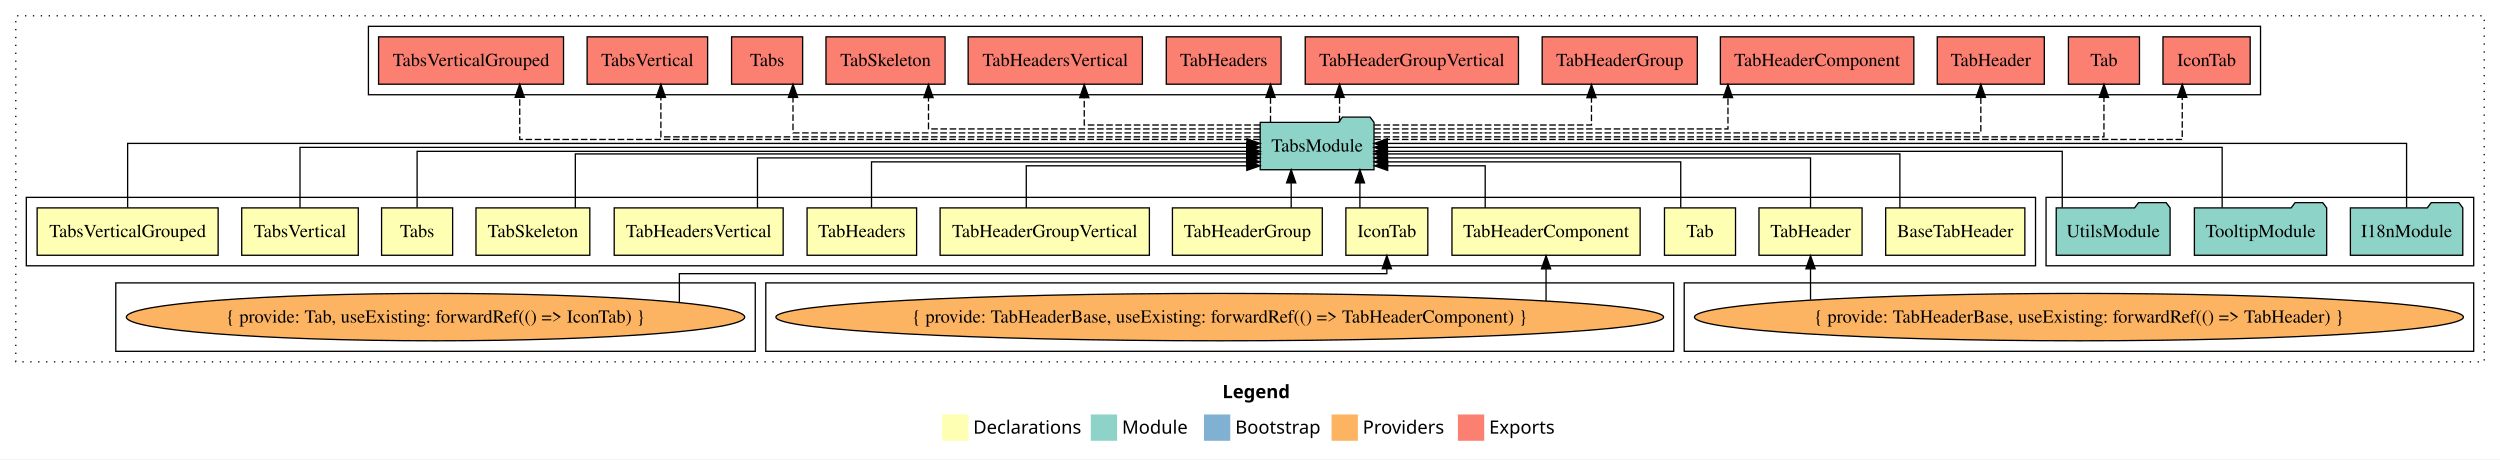
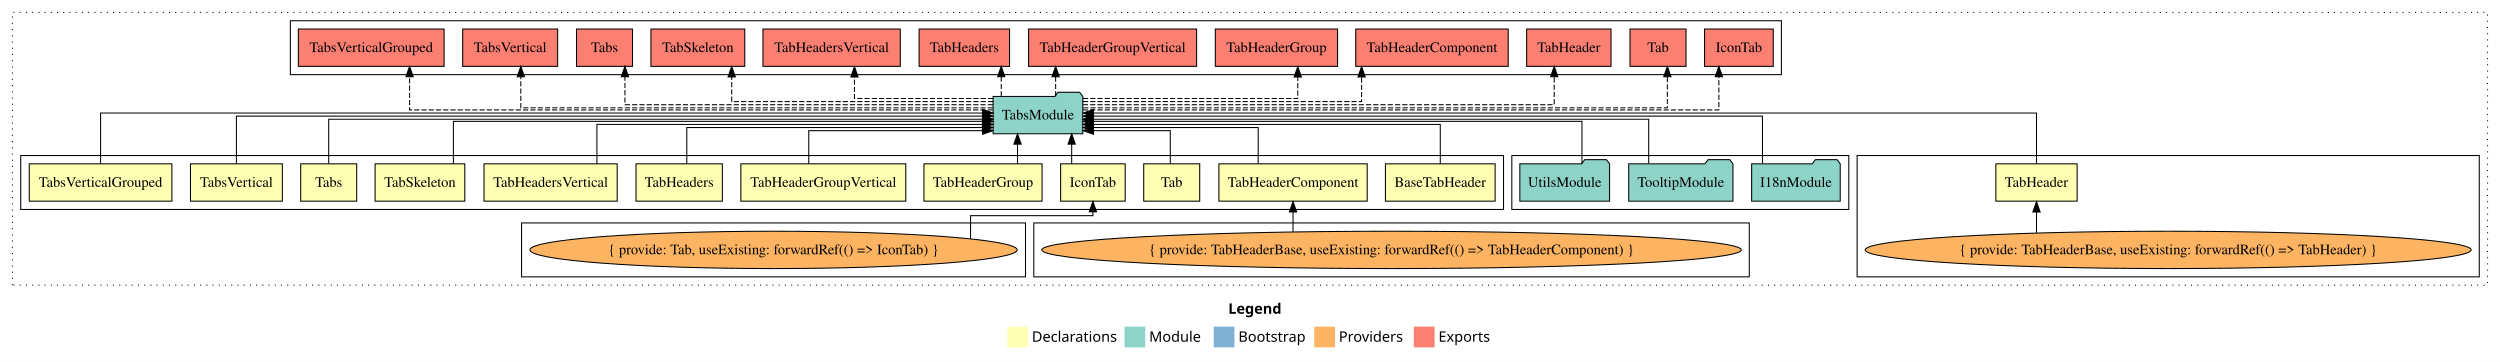
- <svg xmlns="http://www.w3.org/2000/svg" width="1900pt" height="349pt" viewBox="0.00 0.00 1900.00 349.00">
+ <svg xmlns="http://www.w3.org/2000/svg" width="2411pt" height="349pt" viewBox="0.00 0.00 2411.00 349.00">
  <g id="graph0" class="graph" transform="scale(1 1) rotate(0) translate(4 345)">
-     <polygon fill="white" stroke="transparent" points="-4,4 -4,-345 1896,-345 1896,4 -4,4" />
-     <text text-anchor="start" x="925.01" y="-42.4" font-family="Times-12" font-weight="bold" font-size="14.00">Legend</text>
-     <polygon fill="#ffffb3" stroke="transparent" points="712,-10 712,-30 732,-30 732,-10 712,-10" />
-     <text text-anchor="start" x="735.63" y="-15.4" font-family="Times-12" font-size="14.00">  Declarations</text>
-     <polygon fill="#8dd3c7" stroke="transparent" points="825,-10 825,-30 845,-30 845,-10 825,-10" />
-     <text text-anchor="start" x="848.73" y="-15.4" font-family="Times-12" font-size="14.00">  Module</text>
-     <polygon fill="#80b1d3" stroke="transparent" points="911,-10 911,-30 931,-30 931,-10 911,-10" />
-     <text text-anchor="start" x="934.78" y="-15.4" font-family="Times-12" font-size="14.00">  Bootstrap</text>
-     <polygon fill="#fdb462" stroke="transparent" points="1008,-10 1008,-30 1028,-30 1028,-10 1008,-10" />
-     <text text-anchor="start" x="1031.67" y="-15.4" font-family="Times-12" font-size="14.00">  Providers</text>
-     <polygon fill="#fb8072" stroke="transparent" points="1104,-10 1104,-30 1124,-30 1124,-10 1104,-10" />
-     <text text-anchor="start" x="1127.73" y="-15.4" font-family="Times-12" font-size="14.00">  Exports</text>
+     <polygon fill="white" stroke="transparent" points="-4,4 -4,-345 2407,-345 2407,4 -4,4" />
+     <text text-anchor="start" x="1180.51" y="-42.4" font-family="Times-12" font-weight="bold" font-size="14.00">Legend</text>
+     <polygon fill="#ffffb3" stroke="transparent" points="967.5,-10 967.5,-30 987.5,-30 987.5,-10 967.5,-10" />
+     <text text-anchor="start" x="991.13" y="-15.4" font-family="Times-12" font-size="14.00">  Declarations</text>
+     <polygon fill="#8dd3c7" stroke="transparent" points="1080.5,-10 1080.5,-30 1100.5,-30 1100.5,-10 1080.5,-10" />
+     <text text-anchor="start" x="1104.23" y="-15.4" font-family="Times-12" font-size="14.00">  Module</text>
+     <polygon fill="#80b1d3" stroke="transparent" points="1166.5,-10 1166.5,-30 1186.5,-30 1186.5,-10 1166.5,-10" />
+     <text text-anchor="start" x="1190.28" y="-15.4" font-family="Times-12" font-size="14.00">  Bootstrap</text>
+     <polygon fill="#fdb462" stroke="transparent" points="1263.5,-10 1263.5,-30 1283.5,-30 1283.5,-10 1263.5,-10" />
+     <text text-anchor="start" x="1287.17" y="-15.4" font-family="Times-12" font-size="14.00">  Providers</text>
+     <polygon fill="#fb8072" stroke="transparent" points="1359.5,-10 1359.5,-30 1379.5,-30 1379.5,-10 1359.5,-10" />
+     <text text-anchor="start" x="1383.23" y="-15.4" font-family="Times-12" font-size="14.00">  Exports</text>
    <g id="clust1" class="cluster">
-       <polygon fill="none" stroke="black" stroke-dasharray="1,5" points="8,-70 8,-333 1884,-333 1884,-70 8,-70" />
+       <polygon fill="none" stroke="black" stroke-dasharray="1,5" points="8,-70 8,-333 2395,-333 2395,-70 8,-70" />
+     </g>
+     <g id="clust6" class="cluster">
+       <polygon fill="none" stroke="black" points="1787,-78 1787,-195 2387,-195 2387,-78 1787,-78" />
    </g>
    <g id="clust2" class="cluster">
-       <polygon fill="none" stroke="black" points="16,-143 16,-195 1543,-195 1543,-143 16,-143" />
-     </g>
-     <g id="clust6" class="cluster">
-       <polygon fill="none" stroke="black" points="1276,-78 1276,-130 1876,-130 1876,-78 1276,-78" />
-     </g>
-     <g id="clust7" class="cluster">
-       <polygon fill="none" stroke="black" points="578,-78 578,-130 1268,-130 1268,-78 578,-78" />
+       <polygon fill="none" stroke="black" points="16,-143 16,-195 1446,-195 1446,-143 16,-143" />
    </g>
    <g id="clust16" class="cluster">
-       <polygon fill="none" stroke="black" points="1551,-143 1551,-195 1876,-195 1876,-143 1551,-143" />
-     </g>
-     <g id="clust4" class="cluster">
-       <polygon fill="none" stroke="black" points="84,-78 84,-130 570,-130 570,-78 84,-78" />
+       <polygon fill="none" stroke="black" points="1454,-143 1454,-195 1779,-195 1779,-143 1454,-143" />
    </g>
    <g id="clust17" class="cluster">
      <polygon fill="none" stroke="black" points="276,-273 276,-325 1714,-325 1714,-273 276,-273" />
    </g>
+     <g id="clust7" class="cluster">
+       <polygon fill="none" stroke="black" points="993,-78 993,-130 1683,-130 1683,-78 993,-78" />
+     </g>
+     <g id="clust4" class="cluster">
+       <polygon fill="none" stroke="black" points="499,-78 499,-130 985,-130 985,-78 499,-78" />
+     </g>
    <g id="node1" class="node">
-       <polygon fill="#ffffb3" stroke="black" points="1534.89,-187 1429.11,-187 1429.11,-151 1534.89,-151 1534.89,-187" />
-       <text text-anchor="middle" x="1482" y="-164.8" font-family="Times,serif" font-size="14.00">BaseTabHeader</text>
+       <polygon fill="#ffffb3" stroke="black" points="1437.89,-187 1332.11,-187 1332.11,-151 1437.89,-151 1437.89,-187" />
+       <text text-anchor="middle" x="1385" y="-164.8" font-family="Times,serif" font-size="14.00">BaseTabHeader</text>
    </g>
    <g id="node14" class="node">
      <polygon fill="#8dd3c7" stroke="black" points="1040.26,-252 1037.26,-256 1016.26,-256 1013.26,-252 953.74,-252 953.74,-216 1040.26,-216 1040.26,-252" />
      <text text-anchor="middle" x="997" y="-229.8" font-family="Times,serif" font-size="14.00">TabsModule</text>
    </g>
    <g id="edge1" class="edge">
-       <path fill="none" stroke="black" d="M1439.91,-187.02C1439.91,-204.37 1439.91,-228 1439.91,-228 1439.91,-228 1050.27,-228 1050.27,-228" />
-       <polygon fill="black" stroke="black" points="1050.27,-224.5 1040.27,-228 1050.27,-231.5 1050.27,-224.5" />
+       <path fill="none" stroke="black" d="M1385,-187.03C1385,-203.4 1385,-225 1385,-225 1385,-225 1050.38,-225 1050.38,-225" />
+       <polygon fill="black" stroke="black" points="1050.38,-221.5 1040.38,-225 1050.38,-228.5 1050.38,-221.5" />
    </g>
    <g id="node2" class="node">
      <polygon fill="#ffffb3" stroke="black" points="1081.14,-187 1018.86,-187 1018.86,-151 1081.14,-151 1081.14,-187" />
      <text text-anchor="middle" x="1050" y="-164.8" font-family="Times,serif" font-size="14.00">IconTab</text>
    </g>
    <g id="edge2" class="edge">
      <path fill="none" stroke="black" d="M1029.53,-187.11C1029.53,-187.11 1029.53,-205.99 1029.53,-205.99" />
      <polygon fill="black" stroke="black" points="1026.03,-205.99 1029.53,-215.99 1033.03,-205.99 1026.03,-205.99" />
    </g>
    <g id="node3" class="node">
-       <polygon fill="#ffffb3" stroke="black" points="1315,-187 1261,-187 1261,-151 1315,-151 1315,-187" />
-       <text text-anchor="middle" x="1288" y="-164.8" font-family="Times,serif" font-size="14.00">Tab</text>
+       <polygon fill="#ffffb3" stroke="black" points="1153,-187 1099,-187 1099,-151 1153,-151 1153,-187" />
+       <text text-anchor="middle" x="1126" y="-164.8" font-family="Times,serif" font-size="14.00">Tab</text>
    </g>
    <g id="edge4" class="edge">
-       <path fill="none" stroke="black" d="M1273.36,-187.24C1273.36,-202.57 1273.36,-222 1273.36,-222 1273.36,-222 1050.49,-222 1050.49,-222" />
-       <polygon fill="black" stroke="black" points="1050.49,-218.5 1040.49,-222 1050.49,-225.5 1050.49,-218.5" />
+       <path fill="none" stroke="black" d="M1124.63,-187.05C1124.63,-201.37 1124.63,-219 1124.63,-219 1124.63,-219 1050.57,-219 1050.57,-219" />
+       <polygon fill="black" stroke="black" points="1050.57,-215.5 1040.57,-219 1050.57,-222.5 1050.57,-215.5" />
    </g>
    <g id="node4" class="node">
-       <polygon fill="#ffffb3" stroke="black" points="1411.18,-187 1332.82,-187 1332.82,-151 1411.18,-151 1411.18,-187" />
-       <text text-anchor="middle" x="1372" y="-164.8" font-family="Times,serif" font-size="14.00">TabHeader</text>
+       <polygon fill="#ffffb3" stroke="black" points="1999.18,-187 1920.82,-187 1920.82,-151 1999.18,-151 1999.18,-187" />
+       <text text-anchor="middle" x="1960" y="-164.8" font-family="Times,serif" font-size="14.00">TabHeader</text>
    </g>
    <g id="edge5" class="edge">
-       <path fill="none" stroke="black" d="M1372,-187.03C1372,-203.4 1372,-225 1372,-225 1372,-225 1050.38,-225 1050.38,-225" />
-       <polygon fill="black" stroke="black" points="1050.38,-221.5 1040.38,-225 1050.38,-228.5 1050.38,-221.5" />
+       <path fill="none" stroke="black" d="M1960,-187.31C1960,-207.15 1960,-236 1960,-236 1960,-236 1050.56,-236 1050.56,-236" />
+       <polygon fill="black" stroke="black" points="1050.56,-232.5 1040.56,-236 1050.56,-239.5 1050.56,-232.5" />
    </g>
    <g id="node5" class="node">
-       <polygon fill="#ffffb3" stroke="black" points="1242.51,-187 1099.49,-187 1099.49,-151 1242.51,-151 1242.51,-187" />
-       <text text-anchor="middle" x="1171" y="-164.8" font-family="Times,serif" font-size="14.00">TabHeaderComponent</text>
+       <polygon fill="#ffffb3" stroke="black" points="1314.51,-187 1171.49,-187 1171.49,-151 1314.51,-151 1314.51,-187" />
+       <text text-anchor="middle" x="1243" y="-164.8" font-family="Times,serif" font-size="14.00">TabHeaderComponent</text>
    </g>
    <g id="edge7" class="edge">
-       <path fill="none" stroke="black" d="M1124.75,-187.05C1124.75,-201.37 1124.75,-219 1124.75,-219 1124.75,-219 1050.61,-219 1050.61,-219" />
-       <polygon fill="black" stroke="black" points="1050.61,-215.5 1040.61,-219 1050.61,-222.5 1050.61,-215.5" />
+       <path fill="none" stroke="black" d="M1209.4,-187.24C1209.4,-202.57 1209.4,-222 1209.4,-222 1209.4,-222 1050.5,-222 1050.5,-222" />
+       <polygon fill="black" stroke="black" points="1050.5,-218.5 1040.5,-222 1050.5,-225.5 1050.5,-218.5" />
    </g>
    <g id="node6" class="node">
      <polygon fill="#ffffb3" stroke="black" points="1000.95,-187 887.05,-187 887.05,-151 1000.95,-151 1000.95,-187" />
      <text text-anchor="middle" x="944" y="-164.8" font-family="Times,serif" font-size="14.00">TabHeaderGroup</text>
    </g>
    <g id="edge9" class="edge">
      <path fill="none" stroke="black" d="M977.3,-187.11C977.3,-187.11 977.3,-205.99 977.3,-205.99" />
      <polygon fill="black" stroke="black" points="973.8,-205.99 977.3,-215.99 980.8,-205.99 973.8,-205.99" />
    </g>
    <g id="node7" class="node">
      <polygon fill="#ffffb3" stroke="black" points="869.53,-187 710.47,-187 710.47,-151 869.53,-151 869.53,-187" />
      <text text-anchor="middle" x="790" y="-164.8" font-family="Times,serif" font-size="14.00">TabHeaderGroupVertical</text>
    </g>
    <g id="edge10" class="edge">
      <path fill="none" stroke="black" d="M775.97,-187.05C775.97,-201.37 775.97,-219 775.97,-219 775.97,-219 943.59,-219 943.59,-219" />
      <polygon fill="black" stroke="black" points="943.59,-222.5 953.59,-219 943.59,-215.5 943.59,-222.5" />
    </g>
    <g id="node8" class="node">
      <polygon fill="#ffffb3" stroke="black" points="692.62,-187 609.38,-187 609.38,-151 692.62,-151 692.62,-187" />
      <text text-anchor="middle" x="651" y="-164.8" font-family="Times,serif" font-size="14.00">TabHeaders</text>
    </g>
    <g id="edge11" class="edge">
      <path fill="none" stroke="black" d="M658.34,-187.24C658.34,-202.57 658.34,-222 658.34,-222 658.34,-222 943.42,-222 943.42,-222" />
      <polygon fill="black" stroke="black" points="943.42,-225.5 953.42,-222 943.42,-218.5 943.42,-225.5" />
    </g>
    <g id="node9" class="node">
      <polygon fill="#ffffb3" stroke="black" points="591.21,-187 462.79,-187 462.79,-151 591.21,-151 591.21,-187" />
      <text text-anchor="middle" x="527" y="-164.8" font-family="Times,serif" font-size="14.00">TabHeadersVertical</text>
    </g>
    <g id="edge12" class="edge">
      <path fill="none" stroke="black" d="M571.68,-187.03C571.68,-203.4 571.68,-225 571.68,-225 571.68,-225 943.48,-225 943.48,-225" />
      <polygon fill="black" stroke="black" points="943.48,-228.5 953.48,-225 943.48,-221.5 943.48,-228.5" />
    </g>
    <g id="node10" class="node">
      <polygon fill="#ffffb3" stroke="black" points="444.26,-187 357.74,-187 357.74,-151 444.26,-151 444.26,-187" />
      <text text-anchor="middle" x="401" y="-164.8" font-family="Times,serif" font-size="14.00">TabSkeleton</text>
    </g>
    <g id="edge13" class="edge">
      <path fill="none" stroke="black" d="M433.25,-187.02C433.25,-204.37 433.25,-228 433.25,-228 433.25,-228 943.7,-228 943.7,-228" />
      <polygon fill="black" stroke="black" points="943.7,-231.5 953.7,-228 943.7,-224.5 943.7,-231.5" />
    </g>
    <g id="node11" class="node">
      <polygon fill="#ffffb3" stroke="black" points="340,-187 286,-187 286,-151 340,-151 340,-187" />
      <text text-anchor="middle" x="313" y="-164.8" font-family="Times,serif" font-size="14.00">Tabs</text>
    </g>
    <g id="edge14" class="edge">
      <path fill="none" stroke="black" d="M313,-187.3C313,-205.27 313,-230 313,-230 313,-230 943.69,-230 943.69,-230" />
      <polygon fill="black" stroke="black" points="943.69,-233.5 953.69,-230 943.69,-226.5 943.69,-233.5" />
    </g>
    <g id="node12" class="node">
      <polygon fill="#ffffb3" stroke="black" points="268.3,-187 179.7,-187 179.7,-151 268.3,-151 268.3,-187" />
      <text text-anchor="middle" x="224" y="-164.8" font-family="Times,serif" font-size="14.00">TabsVertical</text>
    </g>
    <g id="edge15" class="edge">
      <path fill="none" stroke="black" d="M224,-187.17C224,-206.09 224,-233 224,-233 224,-233 943.5,-233 943.5,-233" />
      <polygon fill="black" stroke="black" points="943.51,-236.5 953.5,-233 943.5,-229.5 943.51,-236.5" />
    </g>
    <g id="node13" class="node">
      <polygon fill="#ffffb3" stroke="black" points="161.78,-187 24.22,-187 24.22,-151 161.78,-151 161.78,-187" />
      <text text-anchor="middle" x="93" y="-164.8" font-family="Times,serif" font-size="14.00">TabsVerticalGrouped</text>
    </g>
    <g id="edge16" class="edge">
      <path fill="none" stroke="black" d="M93,-187.31C93,-207.15 93,-236 93,-236 93,-236 943.7,-236 943.7,-236" />
      <polygon fill="black" stroke="black" points="943.7,-239.5 953.7,-236 943.7,-232.5 943.7,-239.5" />
    </g>
    <g id="node21" class="node">
      <polygon fill="#fb8072" stroke="black" points="1706.14,-317 1639.86,-317 1639.86,-281 1706.14,-281 1706.14,-317" />
      <text text-anchor="middle" x="1673" y="-294.8" font-family="Times,serif" font-size="14.00">IconTab </text>
    </g>
    <g id="edge20" class="edge">
-       <path fill="none" stroke="black" stroke-dasharray="5,2" d="M1040.39,-239C1186.96,-239 1654.5,-239 1654.5,-239 1654.5,-239 1654.5,-271 1654.5,-271" />
-       <polygon fill="black" stroke="black" points="1651,-271 1654.5,-281 1658,-271 1651,-271" />
+       <path fill="none" stroke="black" stroke-dasharray="5,2" d="M1040.34,-239C1186.71,-239 1653.66,-239 1653.66,-239 1653.66,-239 1653.66,-271 1653.66,-271" />
+       <polygon fill="black" stroke="black" points="1650.16,-271 1653.66,-281 1657.16,-271 1650.16,-271" />
    </g>
    <g id="node22" class="node">
      <polygon fill="#fb8072" stroke="black" points="1622,-317 1568,-317 1568,-281 1622,-281 1622,-317" />
      <text text-anchor="middle" x="1595" y="-294.8" font-family="Times,serif" font-size="14.00">Tab </text>
    </g>
    <g id="edge21" class="edge">
-       <path fill="none" stroke="black" stroke-dasharray="5,2" d="M1040.49,-241C1178.1,-241 1595,-241 1595,-241 1595,-241 1595,-270.97 1595,-270.97" />
-       <polygon fill="black" stroke="black" points="1591.5,-270.97 1595,-280.97 1598.5,-270.97 1591.5,-270.97" />
+       <path fill="none" stroke="black" stroke-dasharray="5,2" d="M1040.65,-241C1179.83,-241 1604,-241 1604,-241 1604,-241 1604,-270.97 1604,-270.97" />
+       <polygon fill="black" stroke="black" points="1600.5,-270.97 1604,-280.97 1607.5,-270.97 1600.5,-270.97" />
    </g>
    <g id="node23" class="node">
      <polygon fill="#fb8072" stroke="black" points="1549.68,-317 1468.32,-317 1468.32,-281 1549.68,-281 1549.68,-317" />
      <text text-anchor="middle" x="1509" y="-294.8" font-family="Times,serif" font-size="14.00">TabHeader </text>
    </g>
    <g id="edge22" class="edge">
-       <path fill="none" stroke="black" stroke-dasharray="5,2" d="M1040.44,-244C1162.8,-244 1501.43,-244 1501.43,-244 1501.43,-244 1501.43,-270.99 1501.43,-270.99" />
-       <polygon fill="black" stroke="black" points="1497.93,-270.99 1501.43,-280.99 1504.93,-270.99 1497.93,-270.99" />
+       <path fill="none" stroke="black" stroke-dasharray="5,2" d="M1040.31,-244C1161.45,-244 1494.9,-244 1494.9,-244 1494.9,-244 1494.9,-270.99 1494.9,-270.99" />
+       <polygon fill="black" stroke="black" points="1491.4,-270.99 1494.9,-280.99 1498.4,-270.99 1491.4,-270.99" />
    </g>
    <g id="node24" class="node">
      <polygon fill="#fb8072" stroke="black" points="1450.51,-317 1303.49,-317 1303.49,-281 1450.51,-281 1450.51,-317" />
      <text text-anchor="middle" x="1377" y="-294.8" font-family="Times,serif" font-size="14.00">TabHeaderComponent </text>
    </g>
    <g id="edge23" class="edge">
-       <path fill="none" stroke="black" stroke-dasharray="5,2" d="M1040.42,-247C1126.21,-247 1309.25,-247 1309.25,-247 1309.25,-247 1309.25,-270.81 1309.25,-270.81" />
-       <polygon fill="black" stroke="black" points="1305.75,-270.81 1309.25,-280.81 1312.75,-270.81 1305.75,-270.81" />
+       <path fill="none" stroke="black" stroke-dasharray="5,2" d="M1040.4,-247C1126.16,-247 1309.12,-247 1309.12,-247 1309.12,-247 1309.12,-270.81 1309.12,-270.81" />
+       <polygon fill="black" stroke="black" points="1305.63,-270.81 1309.12,-280.81 1312.63,-270.81 1305.63,-270.81" />
    </g>
    <g id="node25" class="node">
      <polygon fill="#fb8072" stroke="black" points="1285.95,-317 1168.05,-317 1168.05,-281 1285.95,-281 1285.95,-317" />
      <text text-anchor="middle" x="1227" y="-294.8" font-family="Times,serif" font-size="14.00">TabHeaderGroup </text>
    </g>
    <g id="edge24" class="edge">
-       <path fill="none" stroke="black" stroke-dasharray="5,2" d="M1040.46,-250C1101.57,-250 1205.52,-250 1205.52,-250 1205.52,-250 1205.52,-270.75 1205.52,-270.75" />
-       <polygon fill="black" stroke="black" points="1202.02,-270.75 1205.52,-280.75 1209.02,-270.75 1202.02,-270.75" />
+       <path fill="none" stroke="black" stroke-dasharray="5,2" d="M1040.36,-250C1112.07,-250 1247.56,-250 1247.56,-250 1247.56,-250 1247.56,-270.75 1247.56,-270.75" />
+       <polygon fill="black" stroke="black" points="1244.06,-270.75 1247.56,-280.75 1251.06,-270.75 1244.06,-270.75" />
    </g>
    <g id="node26" class="node">
      <polygon fill="#fb8072" stroke="black" points="1150.03,-317 987.97,-317 987.97,-281 1150.03,-281 1150.03,-317" />
      <text text-anchor="middle" x="1069" y="-294.8" font-family="Times,serif" font-size="14.00">TabHeaderGroupVertical </text>
    </g>
    <g id="edge25" class="edge">
      <path fill="none" stroke="black" stroke-dasharray="5,2" d="M1014.06,-252.11C1014.06,-252.11 1014.06,-270.99 1014.06,-270.99" />
      <polygon fill="black" stroke="black" points="1010.56,-270.99 1014.06,-280.99 1017.56,-270.99 1010.56,-270.99" />
    </g>
    <g id="node27" class="node">
      <polygon fill="#fb8072" stroke="black" points="969.62,-317 882.38,-317 882.38,-281 969.62,-281 969.62,-317" />
      <text text-anchor="middle" x="926" y="-294.8" font-family="Times,serif" font-size="14.00">TabHeaders </text>
    </g>
    <g id="edge26" class="edge">
      <path fill="none" stroke="black" stroke-dasharray="5,2" d="M961.59,-252.11C961.59,-252.11 961.59,-270.99 961.59,-270.99" />
      <polygon fill="black" stroke="black" points="958.09,-270.99 961.59,-280.99 965.09,-270.99 958.09,-270.99" />
    </g>
    <g id="node28" class="node">
      <polygon fill="#fb8072" stroke="black" points="864.21,-317 731.79,-317 731.79,-281 864.21,-281 864.21,-317" />
      <text text-anchor="middle" x="798" y="-294.8" font-family="Times,serif" font-size="14.00">TabHeadersVertical </text>
    </g>
    <g id="edge27" class="edge">
      <path fill="none" stroke="black" stroke-dasharray="5,2" d="M953.71,-250C901.32,-250 820.03,-250 820.03,-250 820.03,-250 820.03,-270.75 820.03,-270.75" />
      <polygon fill="black" stroke="black" points="816.53,-270.75 820.03,-280.75 823.53,-270.75 816.53,-270.75" />
    </g>
    <g id="node29" class="node">
      <polygon fill="#fb8072" stroke="black" points="714.26,-317 623.74,-317 623.74,-281 714.26,-281 714.26,-317" />
      <text text-anchor="middle" x="669" y="-294.8" font-family="Times,serif" font-size="14.00">TabSkeleton </text>
    </g>
    <g id="edge28" class="edge">
      <path fill="none" stroke="black" stroke-dasharray="5,2" d="M953.74,-247C871.7,-247 701.65,-247 701.65,-247 701.65,-247 701.65,-270.81 701.65,-270.81" />
      <polygon fill="black" stroke="black" points="698.15,-270.81 701.65,-280.81 705.15,-270.81 698.15,-270.81" />
    </g>
    <g id="node30" class="node">
      <polygon fill="#fb8072" stroke="black" points="606,-317 552,-317 552,-281 606,-281 606,-317" />
      <text text-anchor="middle" x="579" y="-294.8" font-family="Times,serif" font-size="14.00">Tabs </text>
    </g>
    <g id="edge29" class="edge">
      <path fill="none" stroke="black" stroke-dasharray="5,2" d="M953.61,-244C850.38,-244 598.68,-244 598.68,-244 598.68,-244 598.68,-270.99 598.68,-270.99" />
      <polygon fill="black" stroke="black" points="595.18,-270.99 598.68,-280.99 602.18,-270.99 595.18,-270.99" />
    </g>
    <g id="node31" class="node">
      <polygon fill="#fb8072" stroke="black" points="533.79,-317 442.21,-317 442.21,-281 533.79,-281 533.79,-317" />
      <text text-anchor="middle" x="488" y="-294.8" font-family="Times,serif" font-size="14.00">TabsVertical </text>
    </g>
    <g id="edge30" class="edge">
      <path fill="none" stroke="black" stroke-dasharray="5,2" d="M953.61,-241C832.28,-241 498.27,-241 498.27,-241 498.27,-241 498.27,-270.97 498.27,-270.97" />
      <polygon fill="black" stroke="black" points="494.77,-270.97 498.27,-280.97 501.77,-270.97 494.77,-270.97" />
    </g>
    <g id="node32" class="node">
      <polygon fill="#fb8072" stroke="black" points="424.28,-317 283.72,-317 283.72,-281 424.28,-281 424.28,-317" />
      <text text-anchor="middle" x="354" y="-294.8" font-family="Times,serif" font-size="14.00">TabsVerticalGrouped </text>
    </g>
    <g id="edge31" class="edge">
      <path fill="none" stroke="black" stroke-dasharray="5,2" d="M953.42,-239C814.47,-239 391,-239 391,-239 391,-239 391,-271 391,-271" />
      <polygon fill="black" stroke="black" points="387.5,-271 391,-281 394.5,-271 387.5,-271" />
    </g>
    <g id="node15" class="node">
-       <ellipse fill="#fdb462" stroke="black" cx="327" cy="-104" rx="234.97" ry="18" />
-       <text text-anchor="middle" x="327" y="-99.8" font-family="Times,serif" font-size="14.00">{ provide: Tab, useExisting: forwardRef(() =&gt; IconTab) }</text>
+       <ellipse fill="#fdb462" stroke="black" cx="742" cy="-104" rx="234.97" ry="18" />
+       <text text-anchor="middle" x="742" y="-99.8" font-family="Times,serif" font-size="14.00">{ provide: Tab, useExisting: forwardRef(() =&gt; IconTab) }</text>
    </g>
    <g id="edge3" class="edge">
-       <path fill="none" stroke="black" d="M512.32,-115.17C512.32,-124.75 512.32,-137 512.32,-137 512.32,-137 1050,-137 1050,-137 1050,-137 1050,-140.76 1050,-140.76" />
+       <path fill="none" stroke="black" d="M932.01,-114.81C932.01,-124.43 932.01,-137 932.01,-137 932.01,-137 1050,-137 1050,-137 1050,-137 1050,-140.76 1050,-140.76" />
      <polygon fill="black" stroke="black" points="1046.5,-140.76 1050,-150.76 1053.5,-140.76 1046.5,-140.76" />
    </g>
    <g id="node16" class="node">
-       <ellipse fill="#fdb462" stroke="black" cx="1576" cy="-104" rx="292.19" ry="18" />
-       <text text-anchor="middle" x="1576" y="-99.8" font-family="Times,serif" font-size="14.00">{ provide: TabHeaderBase, useExisting: forwardRef(() =&gt; TabHeader) }</text>
+       <ellipse fill="#fdb462" stroke="black" cx="2087" cy="-104" rx="292.19" ry="18" />
+       <text text-anchor="middle" x="2087" y="-99.8" font-family="Times,serif" font-size="14.00">{ provide: TabHeaderBase, useExisting: forwardRef(() =&gt; TabHeader) }</text>
    </g>
    <g id="edge6" class="edge">
-       <path fill="none" stroke="black" d="M1372,-117.15C1372,-117.15 1372,-140.69 1372,-140.69" />
-       <polygon fill="black" stroke="black" points="1368.5,-140.69 1372,-150.69 1375.5,-140.69 1368.5,-140.69" />
+       <path fill="none" stroke="black" d="M1960,-120.4C1960,-120.4 1960,-140.54 1960,-140.54" />
+       <polygon fill="black" stroke="black" points="1956.5,-140.54 1960,-150.54 1963.5,-140.54 1956.5,-140.54" />
    </g>
    <g id="node17" class="node">
-       <ellipse fill="#fdb462" stroke="black" cx="923" cy="-104" rx="337.32" ry="18" />
-       <text text-anchor="middle" x="923" y="-99.8" font-family="Times,serif" font-size="14.00">{ provide: TabHeaderBase, useExisting: forwardRef(() =&gt; TabHeaderComponent) }</text>
+       <ellipse fill="#fdb462" stroke="black" cx="1338" cy="-104" rx="337.32" ry="18" />
+       <text text-anchor="middle" x="1338" y="-99.8" font-family="Times,serif" font-size="14.00">{ provide: TabHeaderBase, useExisting: forwardRef(() =&gt; TabHeaderComponent) }</text>
    </g>
    <g id="edge8" class="edge">
-       <path fill="none" stroke="black" d="M1171,-116.23C1171,-116.23 1171,-140.68 1171,-140.68" />
-       <polygon fill="black" stroke="black" points="1167.5,-140.68 1171,-150.68 1174.5,-140.68 1167.5,-140.68" />
+       <path fill="none" stroke="black" d="M1243,-121.42C1243,-121.42 1243,-140.62 1243,-140.62" />
+       <polygon fill="black" stroke="black" points="1239.5,-140.62 1243,-150.62 1246.5,-140.62 1239.5,-140.62" />
    </g>
    <g id="node18" class="node">
-       <polygon fill="#8dd3c7" stroke="black" points="1867.71,-187 1864.71,-191 1843.71,-191 1840.71,-187 1782.29,-187 1782.29,-151 1867.71,-151 1867.71,-187" />
-       <text text-anchor="middle" x="1825" y="-164.8" font-family="Times,serif" font-size="14.00">I18nModule</text>
+       <polygon fill="#8dd3c7" stroke="black" points="1770.71,-187 1767.71,-191 1746.71,-191 1743.71,-187 1685.29,-187 1685.29,-151 1770.71,-151 1770.71,-187" />
+       <text text-anchor="middle" x="1728" y="-164.8" font-family="Times,serif" font-size="14.00">I18nModule</text>
    </g>
    <g id="edge17" class="edge">
-       <path fill="none" stroke="black" d="M1825,-187.31C1825,-207.15 1825,-236 1825,-236 1825,-236 1050.35,-236 1050.35,-236" />
-       <polygon fill="black" stroke="black" points="1050.35,-232.5 1040.35,-236 1050.35,-239.5 1050.35,-232.5" />
+       <path fill="none" stroke="black" d="M1695.73,-187.17C1695.73,-206.09 1695.73,-233 1695.73,-233 1695.73,-233 1050.44,-233 1050.44,-233" />
+       <polygon fill="black" stroke="black" points="1050.44,-229.5 1040.44,-233 1050.44,-236.5 1050.44,-229.5" />
    </g>
    <g id="node19" class="node">
-       <polygon fill="#8dd3c7" stroke="black" points="1764.27,-187 1761.27,-191 1740.27,-191 1737.27,-187 1663.73,-187 1663.73,-151 1764.27,-151 1764.27,-187" />
-       <text text-anchor="middle" x="1714" y="-164.8" font-family="Times,serif" font-size="14.00">TooltipModule</text>
+       <polygon fill="#8dd3c7" stroke="black" points="1667.27,-187 1664.27,-191 1643.27,-191 1640.27,-187 1566.73,-187 1566.73,-151 1667.27,-151 1667.27,-187" />
+       <text text-anchor="middle" x="1617" y="-164.8" font-family="Times,serif" font-size="14.00">TooltipModule</text>
    </g>
    <g id="edge18" class="edge">
-       <path fill="none" stroke="black" d="M1684.84,-187.17C1684.84,-206.09 1684.84,-233 1684.84,-233 1684.84,-233 1050.29,-233 1050.29,-233" />
-       <polygon fill="black" stroke="black" points="1050.29,-229.5 1040.29,-233 1050.29,-236.5 1050.29,-229.5" />
+       <path fill="none" stroke="black" d="M1586,-187.3C1586,-205.27 1586,-230 1586,-230 1586,-230 1050.31,-230 1050.31,-230" />
+       <polygon fill="black" stroke="black" points="1050.31,-226.5 1040.31,-230 1050.31,-233.5 1050.31,-226.5" />
    </g>
    <g id="node20" class="node">
-       <polygon fill="#8dd3c7" stroke="black" points="1645.27,-187 1642.27,-191 1621.27,-191 1618.27,-187 1558.73,-187 1558.73,-151 1645.27,-151 1645.27,-187" />
-       <text text-anchor="middle" x="1602" y="-164.8" font-family="Times,serif" font-size="14.00">UtilsModule</text>
+       <polygon fill="#8dd3c7" stroke="black" points="1548.27,-187 1545.27,-191 1524.27,-191 1521.27,-187 1461.73,-187 1461.73,-151 1548.27,-151 1548.27,-187" />
+       <text text-anchor="middle" x="1505" y="-164.8" font-family="Times,serif" font-size="14.00">UtilsModule</text>
    </g>
    <g id="edge19" class="edge">
-       <path fill="none" stroke="black" d="M1563.31,-187.3C1563.31,-205.27 1563.31,-230 1563.31,-230 1563.31,-230 1050.5,-230 1050.5,-230" />
-       <polygon fill="black" stroke="black" points="1050.5,-226.5 1040.5,-230 1050.5,-233.5 1050.5,-226.5" />
+       <path fill="none" stroke="black" d="M1521.64,-187.02C1521.64,-204.37 1521.64,-228 1521.64,-228 1521.64,-228 1050.38,-228 1050.38,-228" />
+       <polygon fill="black" stroke="black" points="1050.38,-224.5 1040.38,-228 1050.38,-231.5 1050.38,-224.5" />
    </g>
  </g>
</svg>
